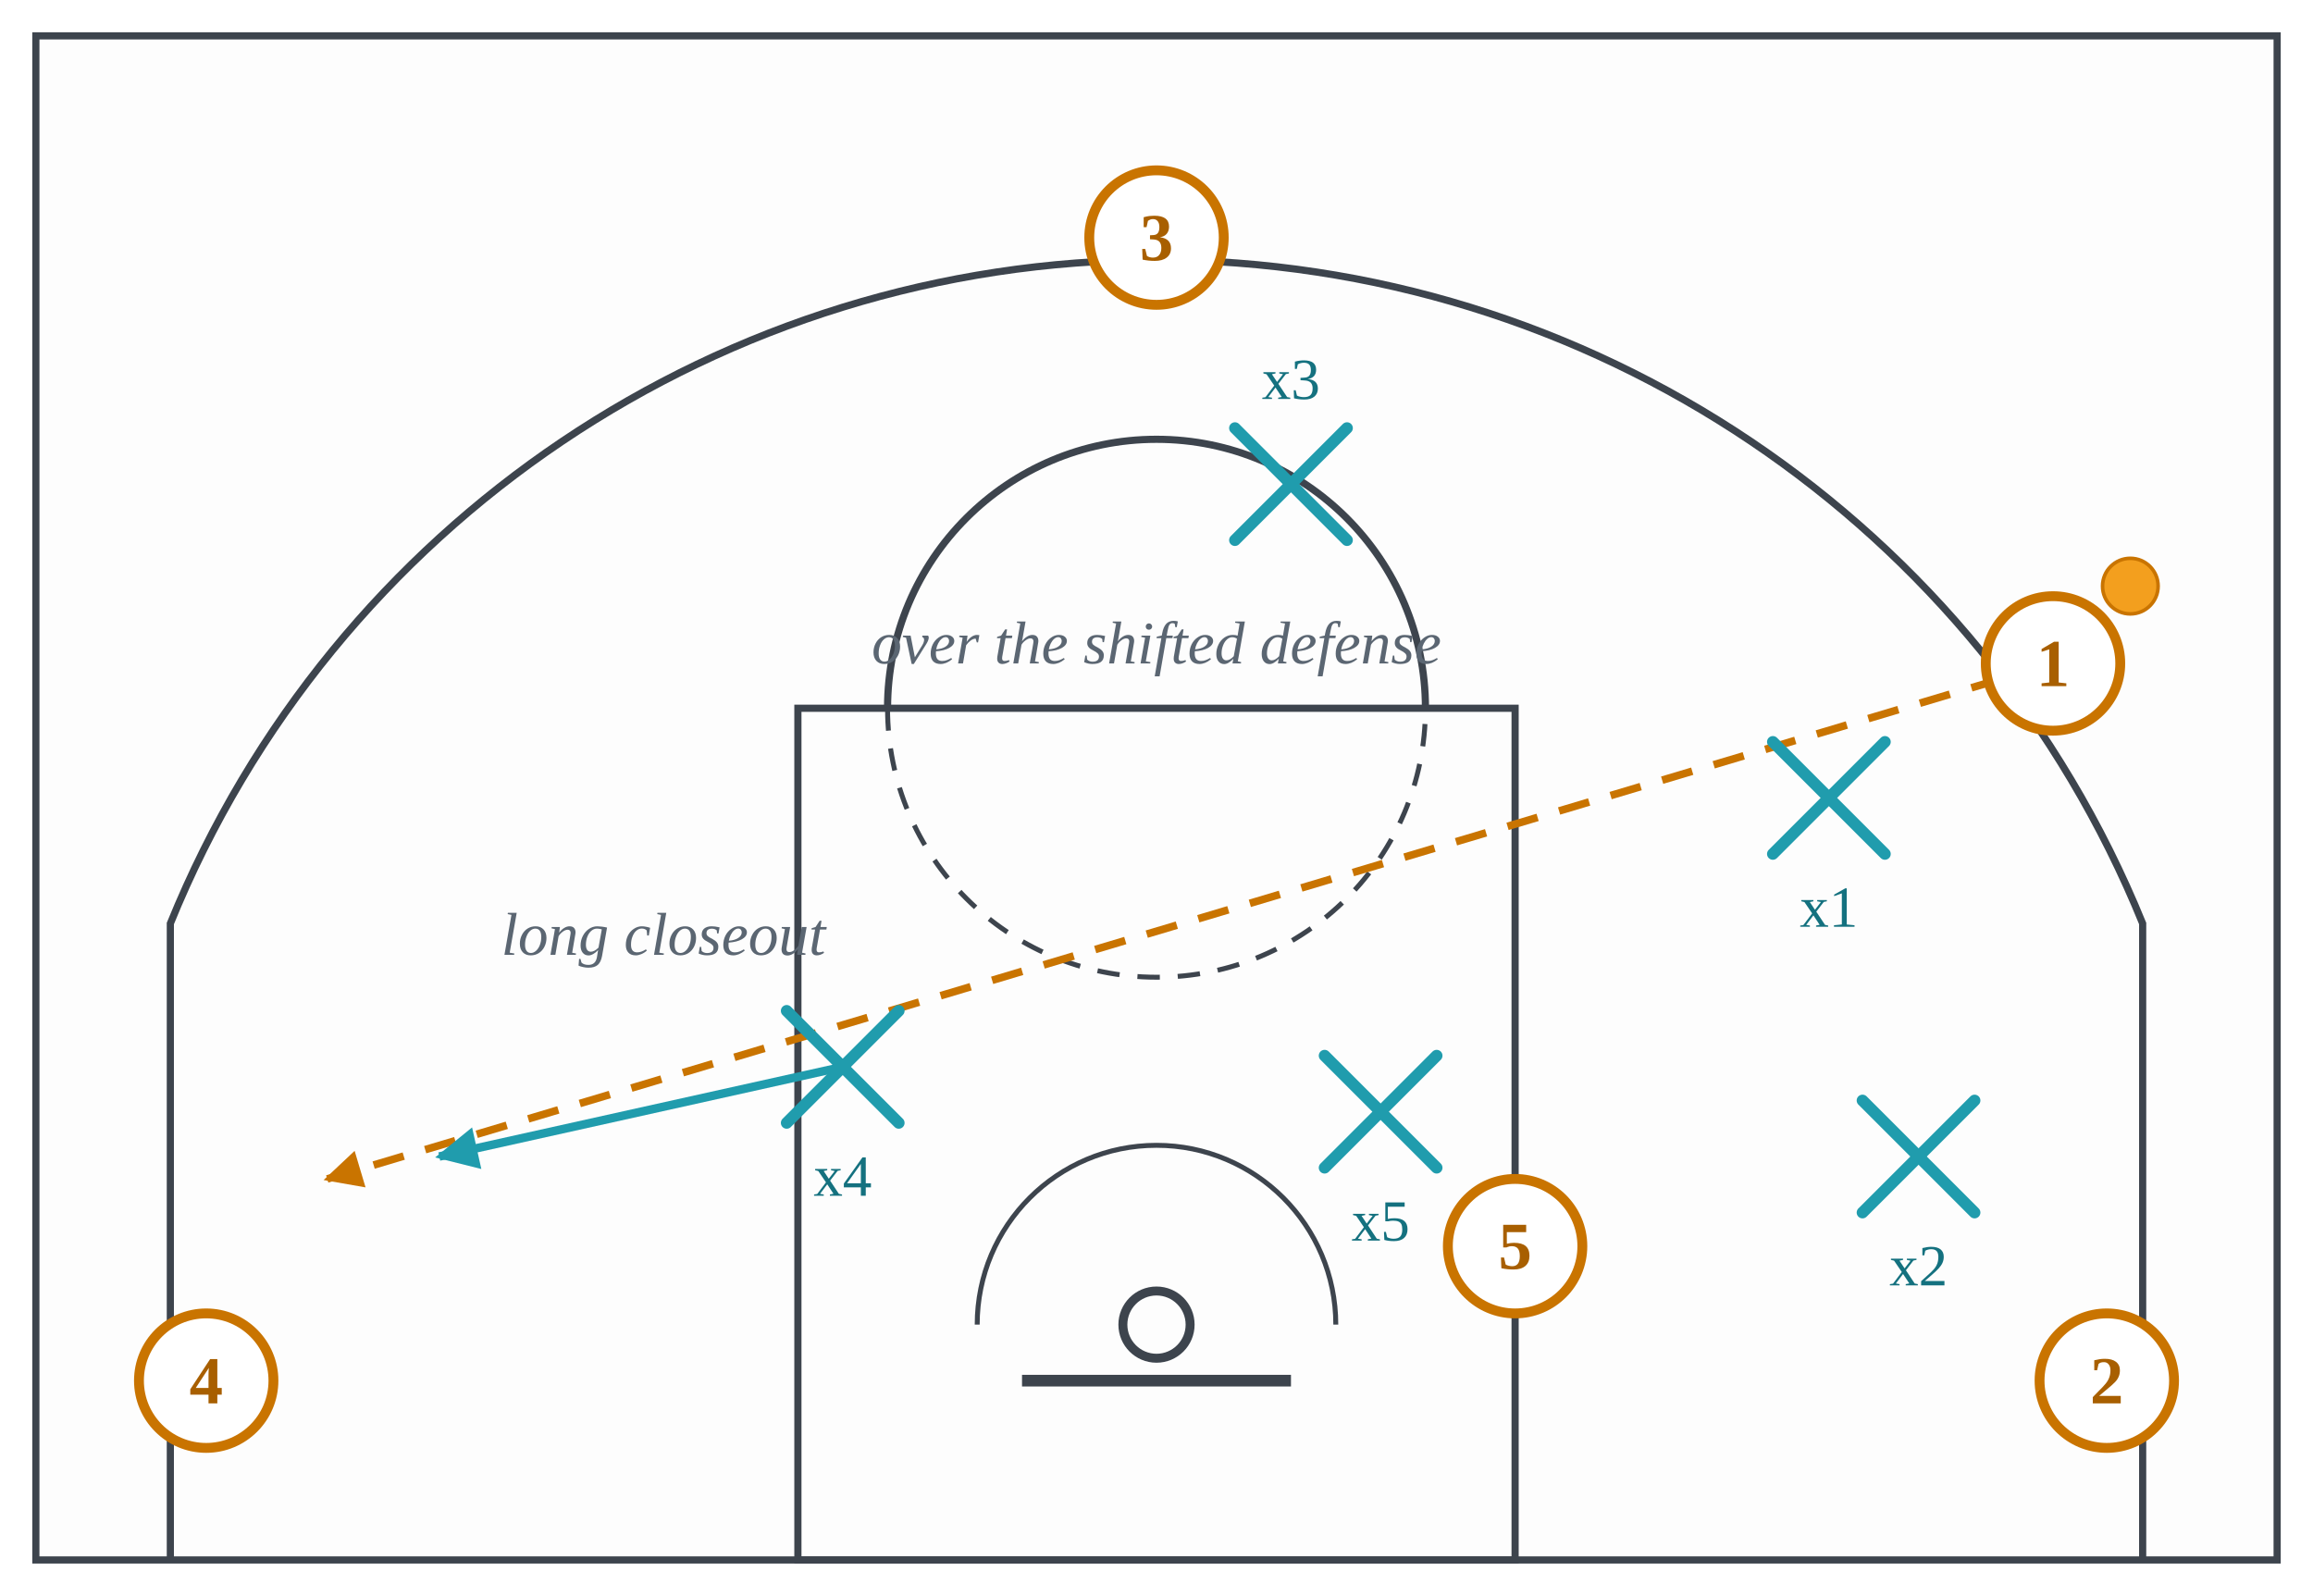
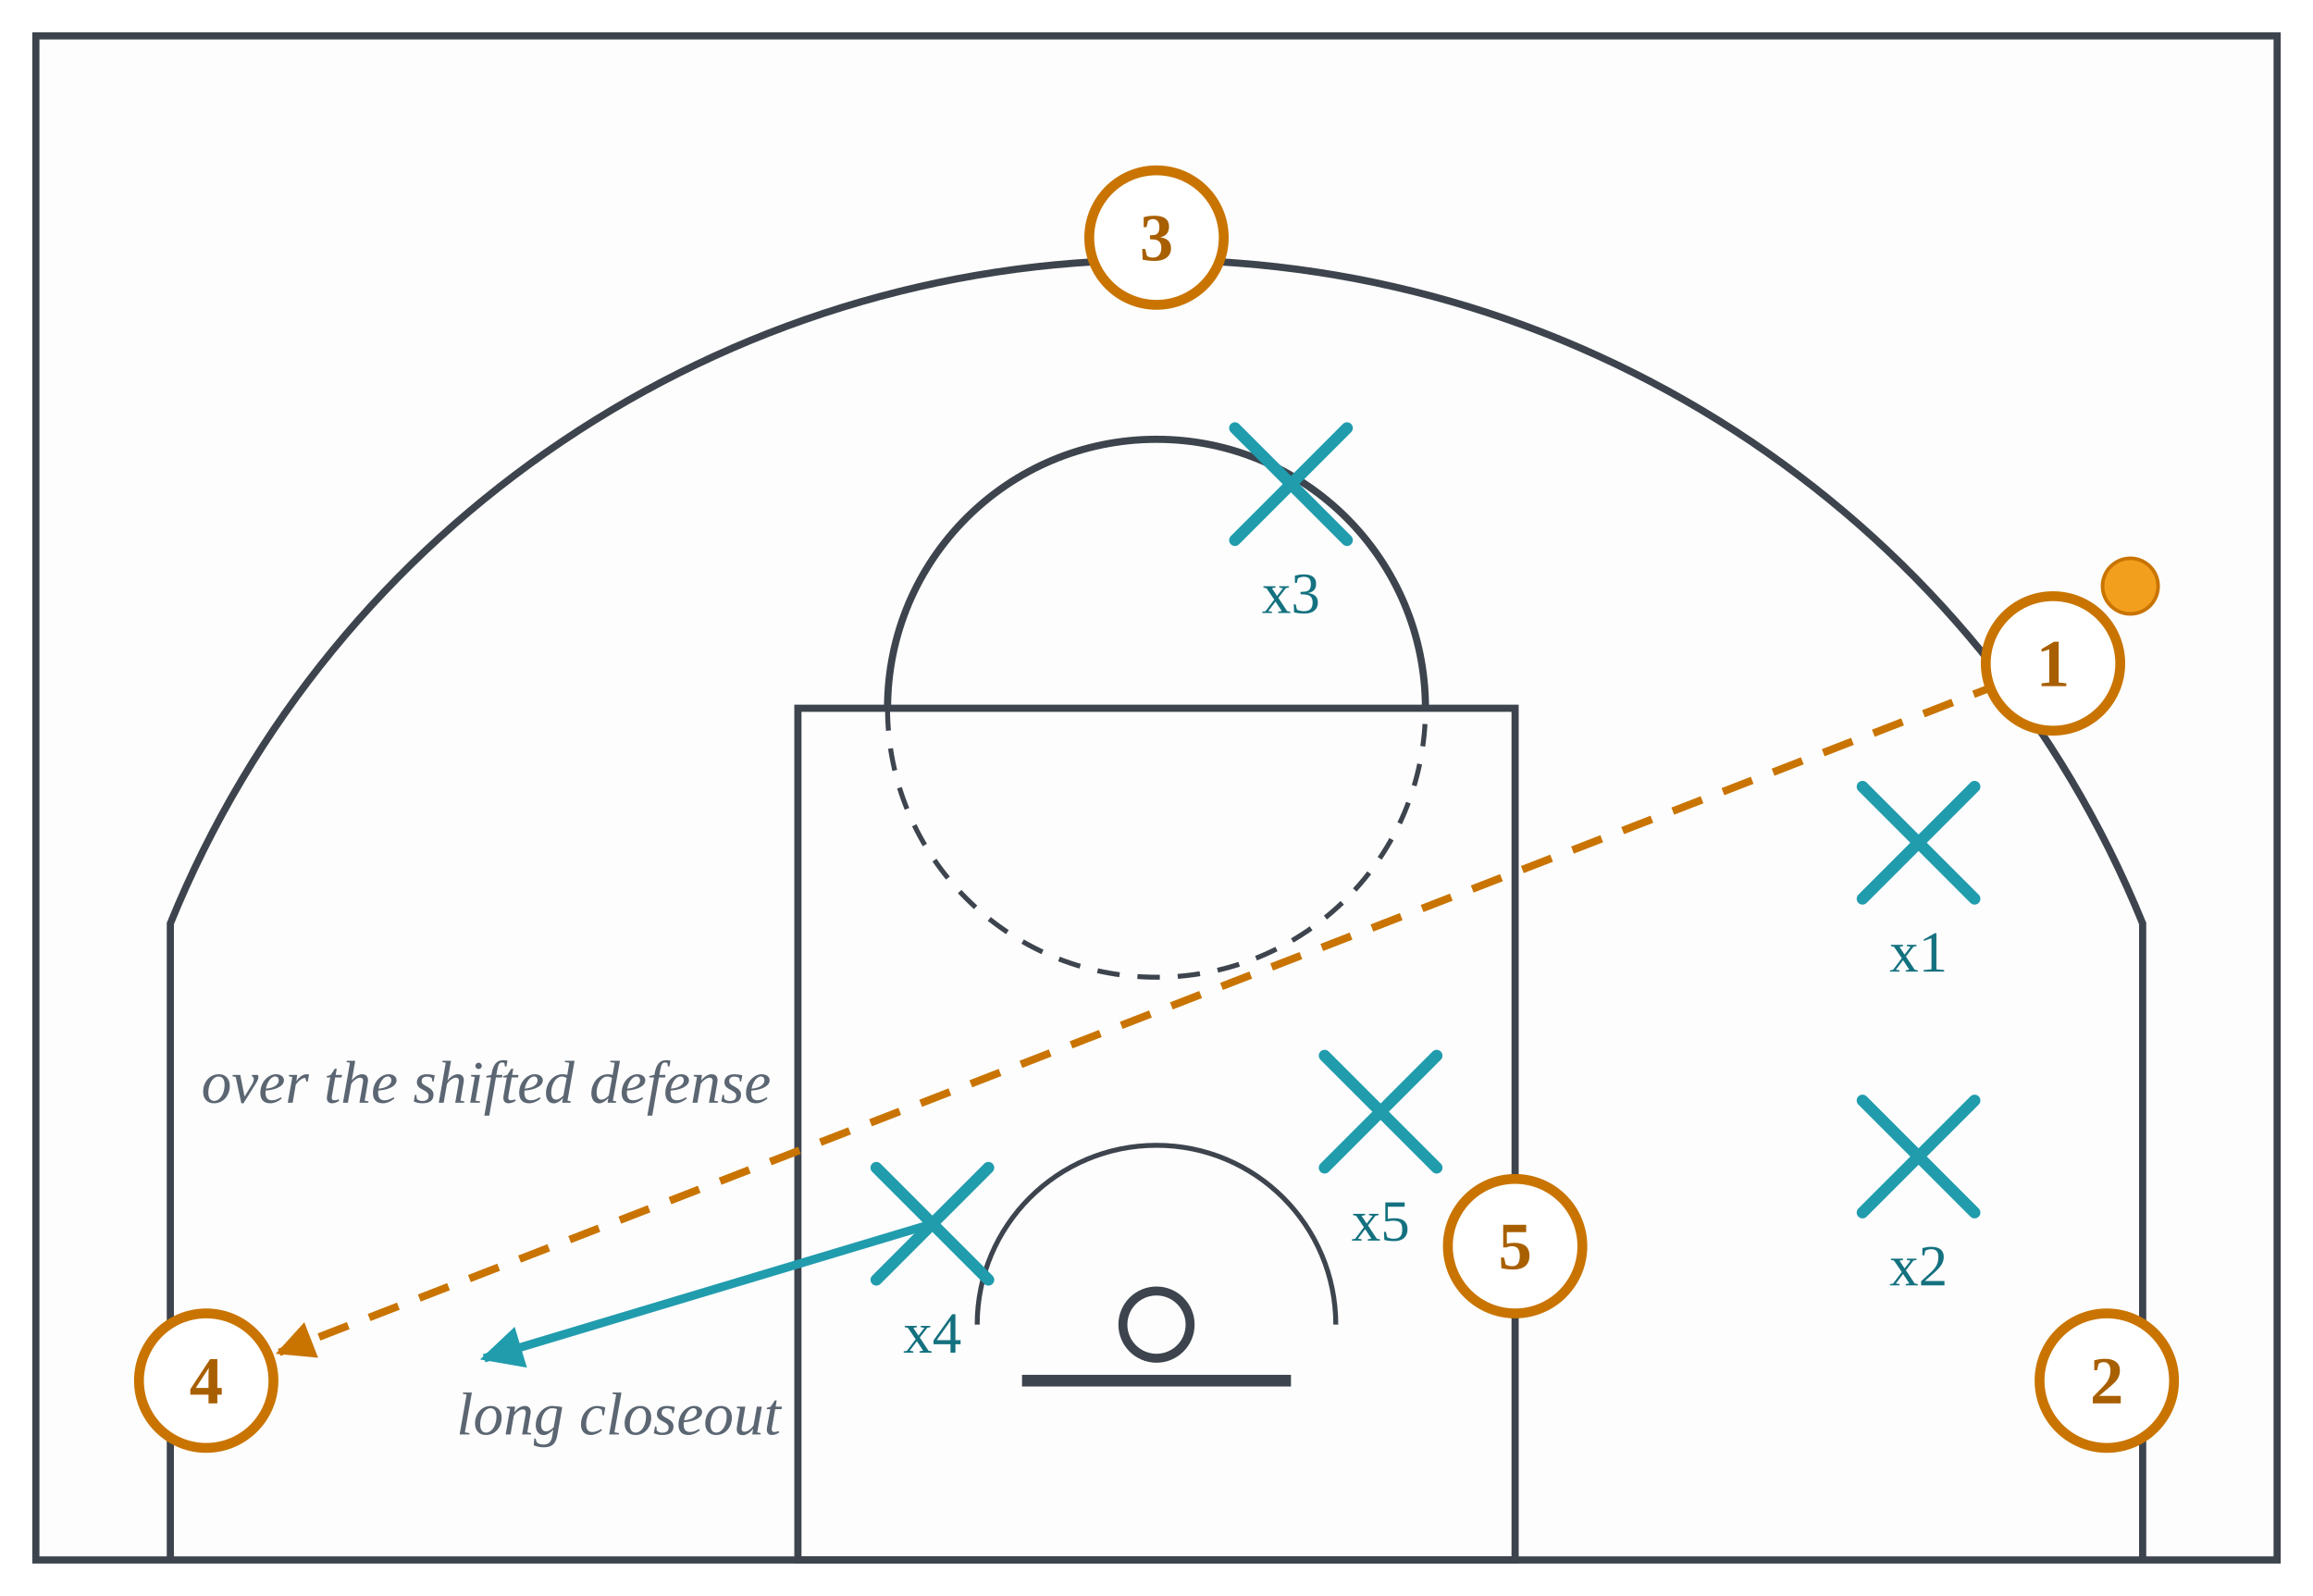
- <svg xmlns="http://www.w3.org/2000/svg" viewBox="0 0 516.0 356.0" width="516.0" role="img" aria-label="The ball is on the right wing and the whole defense has shifted toward it. The pass goes across the court, over the top of two defenders, to the shooter in the left corner, skipping the players in between. The nearest defender to that corner has to close out from the middle of the paint." class="hd-court-svg">
+ <svg xmlns="http://www.w3.org/2000/svg" viewBox="0 0 516.0 356.0" width="516.0" role="img" aria-label="The ball is with 1 on the right wing, and the defense has shifted toward him: x1 below 1, x2 above 2 in the right corner, x3 at the top of the free-throw circle to the right of 3 at the top, x5 beside 5 on the right block, and x4 in the paint left of the rim. A dashed pass runs from 1 all the way across the court to 4 in the left corner, passing above x1, x5 and x4 and below x3, labeled over the shifted defense. A teal arrow takes x4 from the paint toward the left corner and stops well short of 4, labeled long closeout." class="hd-court-svg">
  <defs>
    <marker id="hd-arrow-o" viewBox="0 0 10 10" refX="9" refY="5" markerWidth="5" markerHeight="5" orient="auto-start-reverse">
      <path d="M 0 0 L 10 5 L 0 10 z" fill="var(--hd-offense, #C97400)" />
    </marker>
    <marker id="hd-arrow-d" viewBox="0 0 10 10" refX="9" refY="5" markerWidth="5" markerHeight="5" orient="auto-start-reverse">
      <path d="M 0 0 L 10 5 L 0 10 z" fill="var(--hd-defense, #209CAD)" />
    </marker>
  </defs>
  <rect x="8.0" y="8.0" width="500.0" height="340.0" fill="var(--court-floor, #fdfdfd)" stroke="var(--court-line, #3d444d)" stroke-width="1.6" />
  <path d="M 38.0 348.0 L 38.0 206.02 A 237.5 237.5 0 0 1 478.0 206.02 L 478.0 348.0" stroke="var(--court-line, #3d444d)" fill="none" stroke-width="1.6" />
  <rect x="178.0" y="158.0" width="160.0" height="190.0" stroke="var(--court-line, #3d444d)" fill="none" stroke-width="1.6" />
  <path d="M 198.0 158.0 A 60.0 60.0 0 0 1 318.0 158.0" stroke="var(--court-line, #3d444d)" fill="none" stroke-width="1.6" />
  <path d="M 198.0 158.0 A 60.0 60.0 0 0 0 318.0 158.0" stroke="var(--court-line, #3d444d)" fill="none" stroke-width="1.1" stroke-dasharray="5 4" />
  <path d="M 218.0 295.5 A 40.0 40.0 0 0 1 298.0 295.5" stroke="var(--court-line, #3d444d)" fill="none" stroke-width="1.1" />
  <line x1="228.0" y1="308.0" x2="288.0" y2="308.0" stroke="var(--court-line, #3d444d)" stroke-width="2.6" />
  <circle cx="258.0" cy="295.5" r="7.5" stroke="var(--court-line, #3d444d)" fill="none" stroke-width="2" />
-   <line x1="458.0" y1="148.0" x2="73.0" y2="263.0" stroke="var(--hd-offense, #C97400)" fill="none" marker-end="url(#hd-arrow-o)" stroke-width="1.7" stroke-dasharray="7 5" />
-   <line x1="188.0" y1="238.0" x2="98.0" y2="258.0" stroke="var(--hd-defense, #209CAD)" fill="none" marker-end="url(#hd-arrow-d)" stroke-width="1.9" />
+   <line x1="458.0" y1="148.0" x2="62.3" y2="301.7" stroke="var(--hd-offense, #C97400)" fill="none" marker-end="url(#hd-arrow-o)" stroke-width="1.7" stroke-dasharray="7 5" />
+   <line x1="208.0" y1="273.0" x2="108.0" y2="303.0" stroke="var(--hd-defense, #209CAD)" fill="none" marker-end="url(#hd-arrow-d)" stroke-width="1.9" />
  <circle cx="458.0" cy="148.0" r="15.0" fill="var(--court-floor, #fff)" stroke="var(--hd-offense, #C97400)" stroke-width="2.2" />
  <text x="458.0" y="148.0" text-anchor="middle" dominant-baseline="central" font-size="15.0" font-weight="600" fill="var(--hd-offense-ink, #A85F00)">1</text>
  <circle cx="475.25" cy="130.75" r="6.2" fill="#F39F1E" stroke="var(--hd-offense, #C97400)" stroke-width="0.8" />
  <circle cx="470.0" cy="308.0" r="15.0" fill="var(--court-floor, #fff)" stroke="var(--hd-offense, #C97400)" stroke-width="2.2" />
  <text x="470.0" y="308.0" text-anchor="middle" dominant-baseline="central" font-size="15.0" font-weight="600" fill="var(--hd-offense-ink, #A85F00)">2</text>
  <circle cx="258.0" cy="53.0" r="15.0" fill="var(--court-floor, #fff)" stroke="var(--hd-offense, #C97400)" stroke-width="2.2" />
  <text x="258.0" y="53.0" text-anchor="middle" dominant-baseline="central" font-size="15.0" font-weight="600" fill="var(--hd-offense-ink, #A85F00)">3</text>
  <circle cx="46.0" cy="308.0" r="15.0" fill="var(--court-floor, #fff)" stroke="var(--hd-offense, #C97400)" stroke-width="2.2" />
  <text x="46.0" y="308.0" text-anchor="middle" dominant-baseline="central" font-size="15.0" font-weight="600" fill="var(--hd-offense-ink, #A85F00)">4</text>
  <circle cx="338.0" cy="278.0" r="15.0" fill="var(--court-floor, #fff)" stroke="var(--hd-offense, #C97400)" stroke-width="2.2" />
  <text x="338.0" y="278.0" text-anchor="middle" dominant-baseline="central" font-size="15.0" font-weight="600" fill="var(--hd-offense-ink, #A85F00)">5</text>
-   <line x1="395.5" y1="165.5" x2="420.5" y2="190.5" stroke="var(--hd-defense, #209CAD)" stroke-width="2.6" stroke-linecap="round" />
-   <line x1="395.5" y1="190.5" x2="420.5" y2="165.5" stroke="var(--hd-defense, #209CAD)" stroke-width="2.6" stroke-linecap="round" />
-   <text x="408.0" y="206.75" text-anchor="middle" font-size="13.0" fill="var(--hd-defense-ink, #14717F)">x1</text>
+   <line x1="415.5" y1="175.5" x2="440.5" y2="200.5" stroke="var(--hd-defense, #209CAD)" stroke-width="2.6" stroke-linecap="round" />
+   <line x1="415.5" y1="200.5" x2="440.5" y2="175.5" stroke="var(--hd-defense, #209CAD)" stroke-width="2.6" stroke-linecap="round" />
+   <text x="428.0" y="216.75" text-anchor="middle" font-size="13.0" fill="var(--hd-defense-ink, #14717F)">x1</text>
  <line x1="415.5" y1="245.5" x2="440.5" y2="270.5" stroke="var(--hd-defense, #209CAD)" stroke-width="2.6" stroke-linecap="round" />
  <line x1="415.5" y1="270.5" x2="440.5" y2="245.5" stroke="var(--hd-defense, #209CAD)" stroke-width="2.6" stroke-linecap="round" />
  <text x="428.0" y="286.75" text-anchor="middle" font-size="13.0" fill="var(--hd-defense-ink, #14717F)">x2</text>
  <line x1="275.5" y1="95.5" x2="300.5" y2="120.5" stroke="var(--hd-defense, #209CAD)" stroke-width="2.6" stroke-linecap="round" />
  <line x1="275.5" y1="120.5" x2="300.5" y2="95.5" stroke="var(--hd-defense, #209CAD)" stroke-width="2.6" stroke-linecap="round" />
-   <text x="288.0" y="89.0" text-anchor="middle" font-size="13.0" fill="var(--hd-defense-ink, #14717F)">x3</text>
-   <line x1="175.5" y1="225.5" x2="200.5" y2="250.5" stroke="var(--hd-defense, #209CAD)" stroke-width="2.6" stroke-linecap="round" />
-   <line x1="175.5" y1="250.5" x2="200.5" y2="225.5" stroke="var(--hd-defense, #209CAD)" stroke-width="2.6" stroke-linecap="round" />
-   <text x="188.0" y="266.75" text-anchor="middle" font-size="13.0" fill="var(--hd-defense-ink, #14717F)">x4</text>
+   <text x="288.0" y="136.75" text-anchor="middle" font-size="13.0" fill="var(--hd-defense-ink, #14717F)">x3</text>
+   <line x1="195.5" y1="260.5" x2="220.5" y2="285.5" stroke="var(--hd-defense, #209CAD)" stroke-width="2.6" stroke-linecap="round" />
+   <line x1="195.5" y1="285.5" x2="220.5" y2="260.5" stroke="var(--hd-defense, #209CAD)" stroke-width="2.6" stroke-linecap="round" />
+   <text x="208.0" y="301.75" text-anchor="middle" font-size="13.0" fill="var(--hd-defense-ink, #14717F)">x4</text>
  <line x1="295.5" y1="235.5" x2="320.5" y2="260.5" stroke="var(--hd-defense, #209CAD)" stroke-width="2.6" stroke-linecap="round" />
  <line x1="295.5" y1="260.5" x2="320.5" y2="235.5" stroke="var(--hd-defense, #209CAD)" stroke-width="2.6" stroke-linecap="round" />
  <text x="308.0" y="276.75" text-anchor="middle" font-size="13.0" fill="var(--hd-defense-ink, #14717F)">x5</text>
-   <text x="258.0" y="148.0" text-anchor="middle" font-size="13.5" font-style="italic" fill="var(--hd-muted, #5b6672)">over the shifted defense</text>
-   <text x="148.0" y="213.0" text-anchor="middle" font-size="13.5" font-style="italic" fill="var(--hd-muted, #5b6672)">long closeout</text>
+   <text x="172.0" y="246.0" text-anchor="end" font-size="13.5" font-style="italic" fill="var(--hd-muted, #5b6672)">over the shifted defense</text>
+   <text x="138.0" y="320.0" text-anchor="middle" font-size="13.5" font-style="italic" fill="var(--hd-muted, #5b6672)">long closeout</text>
</svg>
